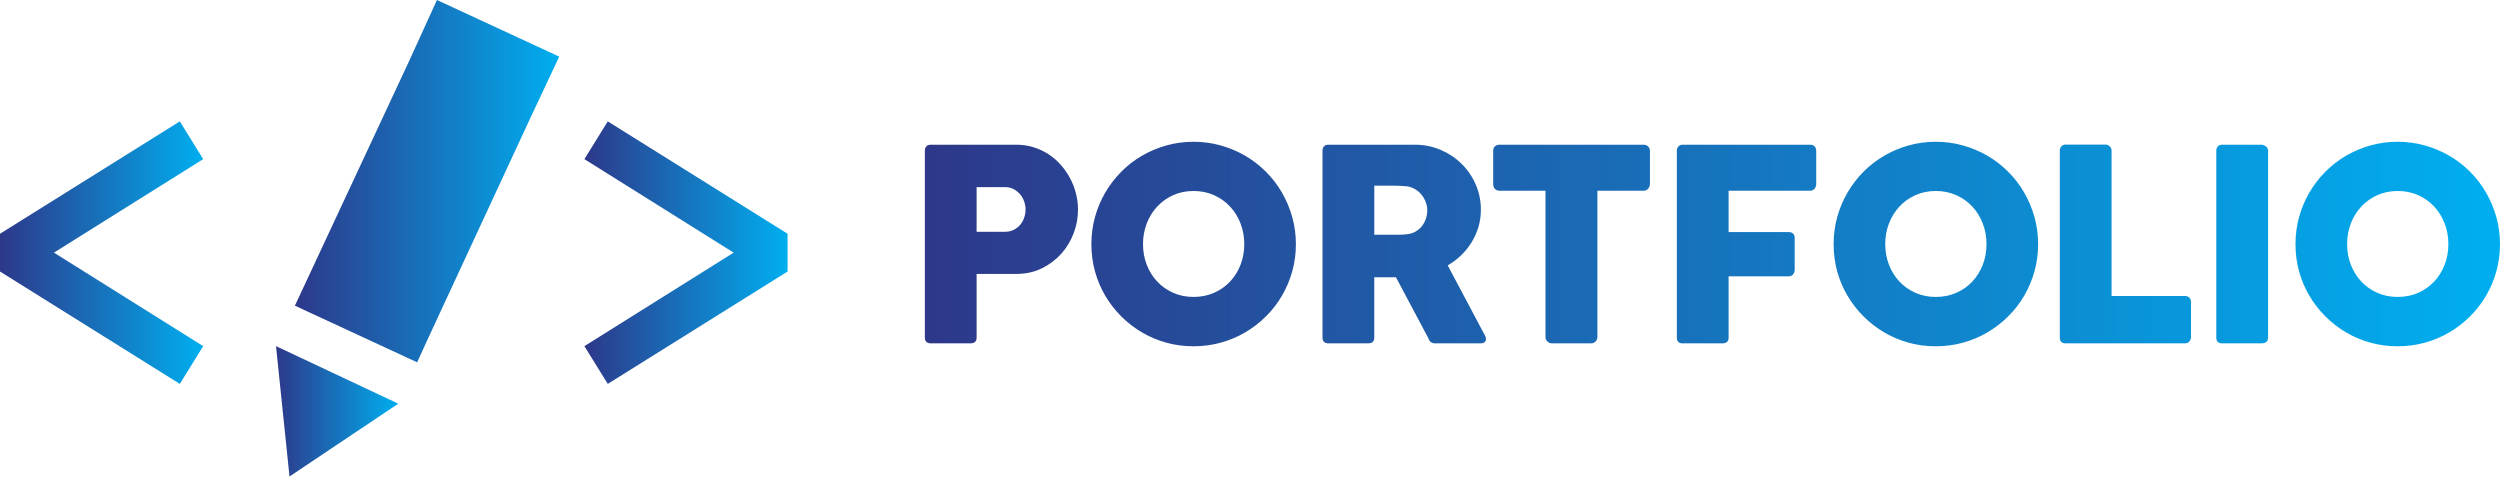
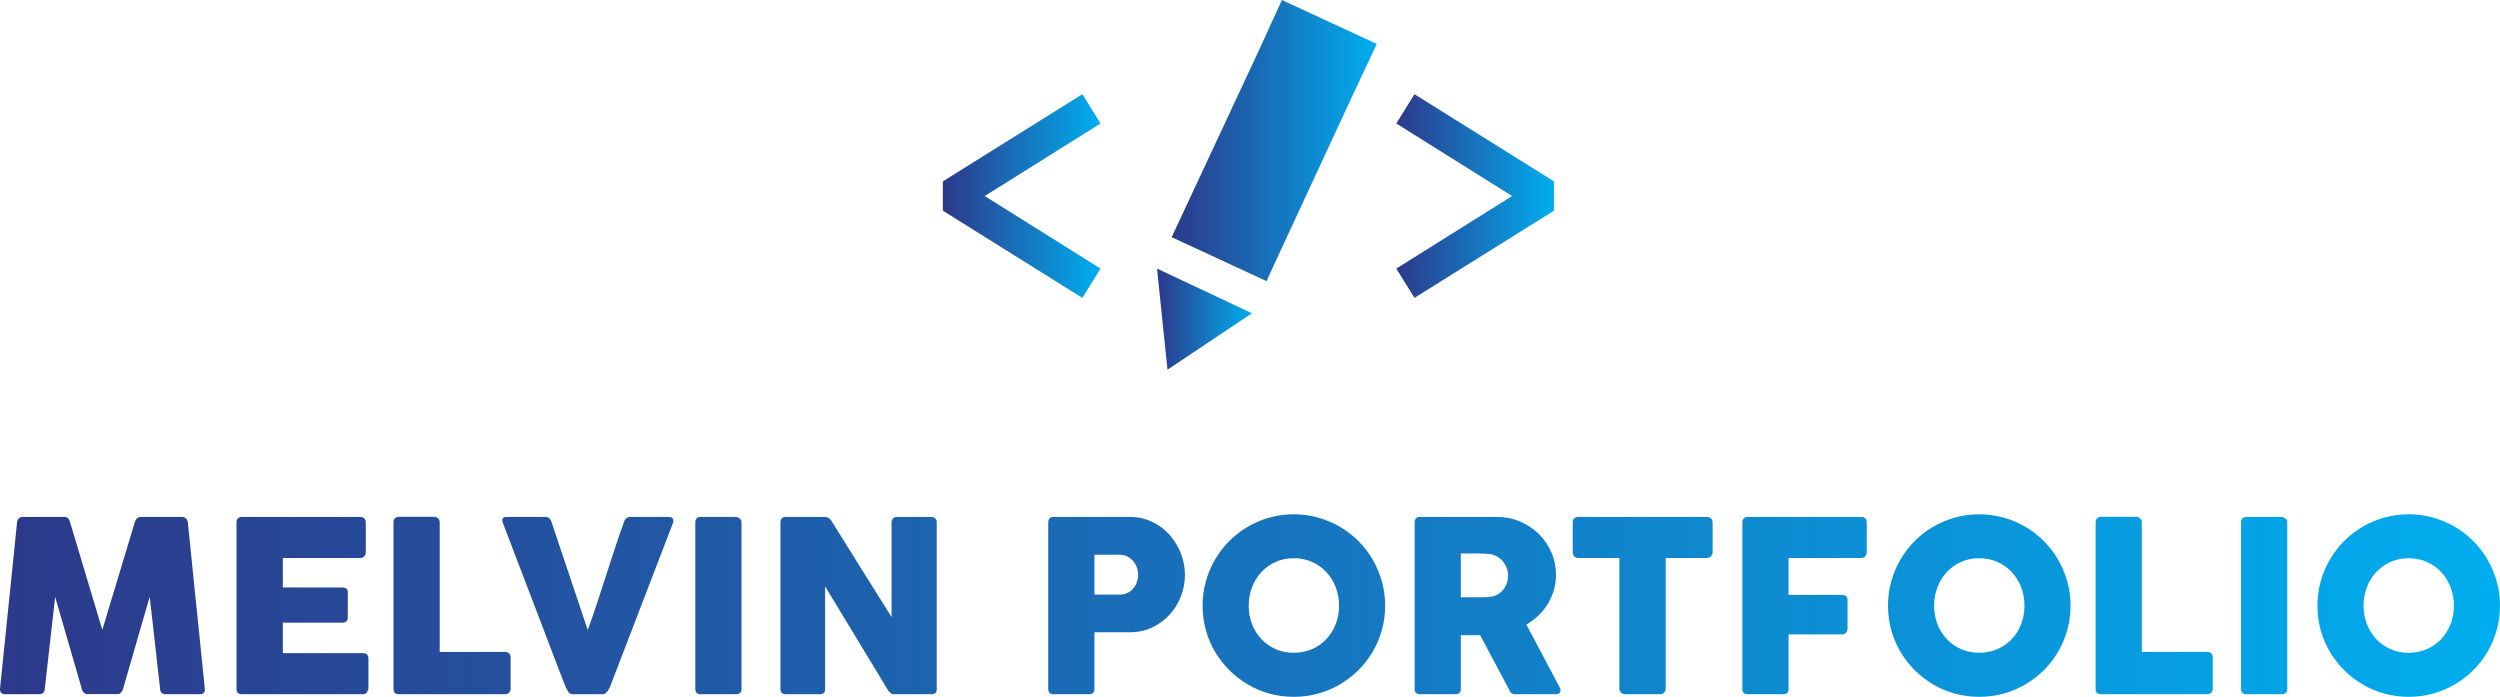
- <svg xmlns="http://www.w3.org/2000/svg" height="70.586" width="370.333" style="width: 370.333px; height: 70.586px; position: absolute; top: 50%; left: 50%; transform: translate(-50%, -50%) scale(1); z-index: 0; cursor: pointer;">
+ <svg xmlns="http://www.w3.org/2000/svg" height="97.556" width="350" style="width: 350px; height: 97.556px; position: absolute; top: 50%; left: 50%; transform: translate(-50%, -50%) scale(1); z-index: 0; cursor: pointer;">
  <defs id="SvgjsDefs1001">
    <linearGradient id="SvgjsLinearGradient1011">
      <stop id="SvgjsStop1012" stop-color="#2d388a" offset="0" />
      <stop id="SvgjsStop1013" stop-color="#00aeef" offset="1" />
    </linearGradient>
    <linearGradient id="SvgjsLinearGradient1014">
      <stop id="SvgjsStop1015" stop-color="#2d388a" offset="0" />
      <stop id="SvgjsStop1016" stop-color="#00aeef" offset="1" />
    </linearGradient>
  </defs>
-   <g id="SvgjsG1007" featurekey="e7LhAk-0" transform="matrix(1.331811,0,0,1.331811,-8.257229,-29.16666)" fill="url(#SvgjsLinearGradient1011)">
+   <g id="SvgjsG1007" featurekey="e7LhAk-0" transform="matrix(0.9766615,0,0,0.9766615,125.9447,-21.38889)" fill="url(#SvgjsLinearGradient1011)">
    <polygon points="26.2,35.4 6.2,47.9 6.2,52.1 26.2,64.6 28.8,60.4 12.2,50 28.8,39.6 " />
    <polygon points="71.2,39.6 87.8,50 71.2,60.4 73.8,64.6 93.8,52.1 93.8,47.9 73.8,35.4 " />
    <polygon points="51.7,28.7 39,55.9 52.6,62.2 53.6,60 65.2,35 68.4,28.2 54.8,21.9 " />
    <polygon points="38.4,74.9 50.5,66.8 36.9,60.4 " />
  </g>
-   <g id="SvgjsG1008" featurekey="Qg0WB5-0" transform="matrix(1.981465,0,0,1.981465,134.1863,11.23138)" fill="url(#SvgjsLinearGradient1014)">
-     <path d="M1.42 5.61 q0 -0.21 0.11 -0.335 t0.33 -0.125 l6.39 0 q0.69 0 1.3 0.19 t1.12 0.525 t0.92 0.8 t0.695 1.005 t0.435 1.135 t0.15 1.205 q0 0.9 -0.325 1.76 t-0.925 1.53 t-1.44 1.085 t-1.86 0.425 l-3.03 0 l0 4.76 q0 0.43 -0.46 0.43 l-2.97 0 q-0.2 0 -0.32 -0.105 t-0.12 -0.325 l0 -13.96 z M8.95 9.99 q0 -0.3 -0.105 -0.6 t-0.305 -0.535 t-0.485 -0.385 t-0.645 -0.15 l-2.12 0 l0 3.34 l2.12 0 q0.36 0 0.65 -0.145 t0.485 -0.375 t0.3 -0.53 t0.105 -0.62 z M17.73 12.58 q0 0.83 0.28 1.55 t0.785 1.255 t1.195 0.84 t1.52 0.305 t1.525 -0.305 t1.2 -0.84 t0.785 -1.255 t0.28 -1.55 q0 -0.82 -0.28 -1.545 t-0.785 -1.265 t-1.2 -0.85 t-1.525 -0.31 t-1.52 0.31 t-1.195 0.85 t-0.785 1.265 t-0.28 1.545 z M13.87 12.59 q0 -1.06 0.27 -2.035 t0.77 -1.83 t1.195 -1.555 t1.545 -1.195 t1.825 -0.77 t2.035 -0.275 q1.05 0 2.03 0.275 t1.83 0.77 t1.55 1.195 t1.195 1.555 t0.77 1.83 t0.275 2.035 t-0.275 2.035 t-0.77 1.82 t-1.195 1.54 t-1.55 1.195 t-1.83 0.77 t-2.03 0.27 q-1.06 0 -2.035 -0.27 t-1.825 -0.77 t-1.545 -1.195 t-1.195 -1.54 t-0.77 -1.82 t-0.27 -2.035 z M31.149 5.61 q0 -0.21 0.11 -0.335 t0.33 -0.125 l6.46 0 q1.03 0 1.93 0.385 t1.57 1.045 t1.055 1.545 t0.385 1.885 q0 0.68 -0.185 1.295 t-0.515 1.15 t-0.785 0.97 t-0.995 0.745 l2.57 4.84 q0.07 0.14 0.18 0.33 t0.11 0.33 q0 0.16 -0.105 0.245 t-0.285 0.085 l-3.43 0 q-0.17 0 -0.305 -0.1 t-0.175 -0.27 l-2.43 -4.57 l-1.62 0 l0 4.51 q0 0.43 -0.46 0.43 l-2.97 0 q-0.2 0 -0.32 -0.105 t-0.12 -0.325 l0 -13.96 z M38.98 10.05 q0 -0.3 -0.11 -0.6 t-0.31 -0.55 t-0.48 -0.42 t-0.62 -0.22 q-0.28 -0.02 -0.525 -0.035 t-0.535 -0.015 l-1.38 0 l0 3.67 l1.84 0 q0.18 0 0.32 -0.01 t0.31 -0.03 q0.35 -0.04 0.63 -0.205 t0.47 -0.41 t0.29 -0.55 t0.1 -0.625 z M43.909 5.59 q0 -0.2 0.135 -0.32 t0.335 -0.12 l10.77 0 q0.18 0 0.32 0.11 t0.16 0.33 l0 2.49 q0 0.18 -0.125 0.345 t-0.355 0.165 l-3.45 0 l0 10.94 q0 0.18 -0.13 0.325 t-0.34 0.145 l-2.94 0 q-0.17 0 -0.32 -0.135 t-0.15 -0.335 l0 -10.94 l-3.44 0 q-0.2 0 -0.335 -0.13 t-0.135 -0.38 l0 -2.49 z M57.639 5.61 q0 -0.21 0.115 -0.33 t0.275 -0.13 l9.57 0 q0.23 0 0.345 0.13 t0.115 0.35 l0 2.48 q0 0.17 -0.12 0.325 t-0.35 0.155 l-6.08 0 l0 3.09 l4.49 0 q0.19 0 0.32 0.105 t0.13 0.335 l0 2.39 q0 0.17 -0.115 0.325 t-0.315 0.155 l-4.51 0 l0 4.58 q0 0.43 -0.46 0.43 l-3.05 0 q-0.36 -0.05 -0.36 -0.42 l0 -13.97 z M73.219 12.58 q0 0.83 0.28 1.55 t0.785 1.255 t1.195 0.84 t1.52 0.305 t1.525 -0.305 t1.2 -0.84 t0.785 -1.255 t0.28 -1.55 q0 -0.82 -0.28 -1.545 t-0.785 -1.265 t-1.2 -0.85 t-1.525 -0.31 t-1.52 0.31 t-1.195 0.85 t-0.785 1.265 t-0.28 1.545 z M69.359 12.59 q0 -1.06 0.27 -2.035 t0.77 -1.83 t1.195 -1.555 t1.545 -1.195 t1.825 -0.77 t2.035 -0.275 q1.05 0 2.03 0.275 t1.83 0.77 t1.55 1.195 t1.195 1.555 t0.77 1.83 t0.275 2.035 t-0.275 2.035 t-0.77 1.82 t-1.195 1.54 t-1.55 1.195 t-1.83 0.77 t-2.03 0.27 q-1.06 0 -2.035 -0.27 t-1.825 -0.77 t-1.545 -1.195 t-1.195 -1.54 t-0.77 -1.82 t-0.27 -2.035 z M86.269 5.58 q0 -0.18 0.12 -0.31 t0.33 -0.13 l2.96 0 q0.17 0 0.31 0.12 t0.15 0.32 l0 10.88 l5.5 0 q0.18 0 0.31 0.12 t0.13 0.33 l0 2.63 q0 0.17 -0.115 0.31 t-0.325 0.15 l-8.93 0 q-0.44 0 -0.44 -0.44 l0 -13.98 z M97.968 5.59 q0 -0.18 0.11 -0.31 t0.33 -0.13 l2.94 0 q0.15 0 0.32 0.12 t0.17 0.32 l0 13.97 q0 0.44 -0.49 0.44 l-2.94 0 q-0.44 0 -0.44 -0.44 l0 -13.97 z M107.748 12.58 q0 0.83 0.28 1.55 t0.785 1.255 t1.195 0.84 t1.52 0.305 t1.525 -0.305 t1.2 -0.84 t0.785 -1.255 t0.28 -1.55 q0 -0.82 -0.28 -1.545 t-0.785 -1.265 t-1.2 -0.85 t-1.525 -0.31 t-1.52 0.31 t-1.195 0.85 t-0.785 1.265 t-0.28 1.545 z M103.888 12.59 q0 -1.06 0.27 -2.035 t0.77 -1.83 t1.195 -1.555 t1.545 -1.195 t1.825 -0.77 t2.035 -0.275 q1.05 0 2.03 0.275 t1.83 0.77 t1.55 1.195 t1.195 1.555 t0.77 1.83 t0.275 2.035 t-0.275 2.035 t-0.77 1.82 t-1.195 1.54 t-1.55 1.195 t-1.83 0.77 t-2.03 0.27 q-1.06 0 -2.035 -0.27 t-1.825 -0.77 t-1.545 -1.195 t-1.195 -1.54 t-0.77 -1.82 t-0.27 -2.035 z" />
+   <g id="SvgjsG1008" featurekey="Qg0WB5-0" transform="matrix(1.671442,0,0,1.671442,-1.688159,63.75979)" fill="url(#SvgjsLinearGradient1014)">
+     <path d="M2.44 5.59 q0.02 -0.18 0.14 -0.31 t0.34 -0.13 l3.46 0 q0.37 0 0.48 0.38 l2.72 9.08 l2.74 -9.08 q0.14 -0.38 0.51 -0.38 l3.42 0 q0.18 0 0.325 0.125 t0.165 0.315 q0.35 3.52 0.715 6.985 t0.715 6.985 l0 0.05 q0 0.39 -0.44 0.39 l-2.83 0 q-0.46 0 -0.48 -0.44 l-0.87 -7.73 l-2.25 7.78 q-0.02 0.1 -0.145 0.24 t-0.245 0.14 l-2.63 0 q-0.12 0 -0.255 -0.135 t-0.145 -0.245 l-2.25 -7.76 l-0.87 7.71 q-0.02 0.44 -0.49 0.44 l-2.83 0 q-0.43 0 -0.43 -0.44 z M20.82 5.61 q0 -0.21 0.115 -0.335 t0.325 -0.125 l9.93 0 q0.22 0 0.34 0.13 t0.12 0.35 l0 2.48 q0 0.17 -0.12 0.325 t-0.35 0.155 l-6.48 0 l0 2.47 l5 0 q0.19 0 0.315 0.09 t0.125 0.3 l0 2.16 q0 0.14 -0.11 0.27 t-0.32 0.13 l-5.01 0 l0 2.55 l6.72 0 q0.45 0 0.45 0.46 l0 2.52 q0 0.1 -0.08 0.18 q-0.04 0.28 -0.41 0.28 l-10.12 0 q-0.2 0 -0.32 -0.105 t-0.12 -0.325 l0 -13.96 z M33.97 5.58 q0 -0.18 0.12 -0.31 t0.33 -0.13 l2.96 0 q0.17 0 0.31 0.12 t0.15 0.32 l0 10.88 l5.5 0 q0.18 0 0.31 0.12 t0.13 0.33 l0 2.63 q0 0.17 -0.115 0.31 t-0.325 0.15 l-8.93 0 q-0.44 0 -0.44 -0.44 l0 -13.98 z M48.6 19.79 q-0.11 -0.18 -0.195 -0.37 t-0.165 -0.39 l-5.13 -13.43 q0 -0.05 -0.015 -0.09 t-0.015 -0.08 q0 -0.28 0.37 -0.28 l3.22 0 q0.38 0 0.52 0.38 l3.05 9.1 q0.41 -1.14 0.785 -2.275 t0.74 -2.275 t0.74 -2.275 t0.785 -2.275 q0.14 -0.38 0.55 -0.38 l3.15 0 q0.23 0 0.325 0.085 t0.095 0.225 q0 0.08 -0.01 0.11 l0 0.03 l-5.16 13.43 q-0.05 0.14 -0.12 0.31 t-0.16 0.315 t-0.21 0.245 t-0.27 0.1 l-2.47 0 q-0.31 0 -0.41 -0.21 z M59.25 5.59 q0 -0.18 0.11 -0.31 t0.33 -0.13 l2.94 0 q0.15 0 0.32 0.12 t0.17 0.32 l0 13.97 q0 0.44 -0.49 0.44 l-2.94 0 q-0.44 0 -0.44 -0.44 l0 -13.97 z M66.38 5.59 q0 -0.18 0.11 -0.31 t0.33 -0.13 l3.27 0 q0.14 0 0.29 0.07 t0.26 0.24 q1.27 2.05 2.52 4.04 t2.53 4.04 l0 -8.01 q0.04 -0.18 0.16 -0.28 t0.28 -0.1 l2.85 0 q0.21 0 0.35 0.115 t0.14 0.325 l0 14.02 q0 0.2 -0.12 0.295 t-0.33 0.095 l-3.19 0 q-0.13 0 -0.23 -0.09 t-0.21 -0.24 q-1.33 -2.2 -2.63 -4.35 t-2.64 -4.35 l0 8.59 q0 0.22 -0.1 0.33 t-0.36 0.11 l-2.84 0 q-0.23 0 -0.335 -0.125 t-0.105 -0.305 l0 -13.98 z M88.81 5.61 q0 -0.21 0.11 -0.335 t0.33 -0.125 l6.39 0 q0.69 0 1.3 0.19 t1.12 0.525 t0.92 0.8 t0.695 1.005 t0.435 1.135 t0.15 1.205 q0 0.9 -0.325 1.76 t-0.925 1.53 t-1.44 1.085 t-1.86 0.425 l-3.03 0 l0 4.76 q0 0.43 -0.46 0.43 l-2.97 0 q-0.2 0 -0.32 -0.105 t-0.12 -0.325 l0 -13.96 z M96.34 9.99 q0 -0.3 -0.105 -0.6 t-0.305 -0.535 t-0.485 -0.385 t-0.645 -0.15 l-2.12 0 l0 3.34 l2.12 0 q0.36 0 0.65 -0.145 t0.485 -0.375 t0.3 -0.53 t0.105 -0.62 z M105.6 12.58 q0 0.83 0.28 1.55 t0.785 1.255 t1.195 0.84 t1.52 0.305 t1.525 -0.305 t1.2 -0.84 t0.785 -1.255 t0.28 -1.55 q0 -0.82 -0.28 -1.545 t-0.785 -1.265 t-1.2 -0.85 t-1.525 -0.31 t-1.52 0.31 t-1.195 0.85 t-0.785 1.265 t-0.28 1.545 z M101.74 12.59 q0 -1.06 0.27 -2.035 t0.77 -1.83 t1.195 -1.555 t1.545 -1.195 t1.825 -0.77 t2.035 -0.275 q1.05 0 2.03 0.275 t1.83 0.77 t1.55 1.195 t1.195 1.555 t0.77 1.83 t0.275 2.035 t-0.275 2.035 t-0.77 1.82 t-1.195 1.54 t-1.55 1.195 t-1.83 0.77 t-2.03 0.27 q-1.06 0 -2.035 -0.27 t-1.825 -0.77 t-1.545 -1.195 t-1.195 -1.54 t-0.77 -1.82 t-0.27 -2.035 z M119.5 5.61 q0 -0.21 0.11 -0.335 t0.33 -0.125 l6.46 0 q1.03 0 1.93 0.385 t1.57 1.045 t1.055 1.545 t0.385 1.885 q0 0.68 -0.185 1.295 t-0.515 1.15 t-0.785 0.97 t-0.995 0.745 l2.57 4.84 q0.07 0.14 0.18 0.33 t0.11 0.33 q0 0.16 -0.105 0.245 t-0.285 0.085 l-3.43 0 q-0.17 0 -0.305 -0.1 t-0.175 -0.27 l-2.43 -4.57 l-1.62 0 l0 4.51 q0 0.43 -0.46 0.43 l-2.97 0 q-0.2 0 -0.32 -0.105 t-0.12 -0.325 l0 -13.96 z M127.33 10.05 q0 -0.3 -0.11 -0.6 t-0.31 -0.55 t-0.48 -0.42 t-0.62 -0.22 q-0.28 -0.02 -0.525 -0.035 t-0.535 -0.015 l-1.38 0 l0 3.67 l1.84 0 q0.18 0 0.32 -0.01 t0.31 -0.03 q0.35 -0.04 0.63 -0.205 t0.47 -0.41 t0.29 -0.55 t0.1 -0.625 z M132.74 5.59 q0 -0.2 0.135 -0.32 t0.335 -0.12 l10.77 0 q0.18 0 0.32 0.11 t0.16 0.33 l0 2.49 q0 0.18 -0.125 0.345 t-0.355 0.165 l-3.45 0 l0 10.94 q0 0.18 -0.13 0.325 t-0.34 0.145 l-2.94 0 q-0.17 0 -0.32 -0.135 t-0.15 -0.335 l0 -10.94 l-3.44 0 q-0.2 0 -0.335 -0.13 t-0.135 -0.38 l0 -2.49 z M146.95 5.61 q0 -0.21 0.115 -0.33 t0.275 -0.13 l9.57 0 q0.23 0 0.345 0.13 t0.115 0.35 l0 2.48 q0 0.17 -0.12 0.325 t-0.35 0.155 l-6.08 0 l0 3.09 l4.49 0 q0.19 0 0.32 0.105 t0.13 0.335 l0 2.39 q0 0.17 -0.115 0.325 t-0.315 0.155 l-4.51 0 l0 4.58 q0 0.43 -0.46 0.43 l-3.05 0 q-0.36 -0.05 -0.36 -0.42 l0 -13.97 z M163.01 12.58 q0 0.83 0.28 1.55 t0.785 1.255 t1.195 0.84 t1.52 0.305 t1.525 -0.305 t1.2 -0.84 t0.785 -1.255 t0.28 -1.55 q0 -0.82 -0.28 -1.545 t-0.785 -1.265 t-1.2 -0.85 t-1.525 -0.31 t-1.52 0.31 t-1.195 0.85 t-0.785 1.265 t-0.28 1.545 z M159.15 12.59 q0 -1.06 0.27 -2.035 t0.77 -1.83 t1.195 -1.555 t1.545 -1.195 t1.825 -0.77 t2.035 -0.275 q1.05 0 2.03 0.275 t1.83 0.77 t1.55 1.195 t1.195 1.555 t0.77 1.83 t0.275 2.035 t-0.275 2.035 t-0.77 1.82 t-1.195 1.54 t-1.55 1.195 t-1.83 0.77 t-2.03 0.27 q-1.06 0 -2.035 -0.27 t-1.825 -0.77 t-1.545 -1.195 t-1.195 -1.54 t-0.77 -1.82 t-0.27 -2.035 z M176.54 5.58 q0 -0.18 0.12 -0.31 t0.33 -0.13 l2.96 0 q0.17 0 0.31 0.12 t0.15 0.32 l0 10.88 l5.5 0 q0.18 0 0.31 0.12 t0.13 0.33 l0 2.63 q0 0.17 -0.115 0.31 t-0.325 0.15 l-8.93 0 q-0.44 0 -0.44 -0.44 l0 -13.98 z M188.72 5.59 q0 -0.18 0.11 -0.31 t0.33 -0.13 l2.94 0 q0.15 0 0.32 0.12 t0.17 0.32 l0 13.97 q0 0.44 -0.49 0.44 l-2.94 0 q-0.44 0 -0.44 -0.44 l0 -13.97 z M198.98 12.58 q0 0.83 0.28 1.55 t0.785 1.255 t1.195 0.84 t1.52 0.305 t1.525 -0.305 t1.2 -0.84 t0.785 -1.255 t0.28 -1.55 q0 -0.82 -0.28 -1.545 t-0.785 -1.265 t-1.2 -0.85 t-1.525 -0.31 t-1.52 0.31 t-1.195 0.85 t-0.785 1.265 t-0.28 1.545 z M195.12 12.59 q0 -1.06 0.27 -2.035 t0.77 -1.83 t1.195 -1.555 t1.545 -1.195 t1.825 -0.77 t2.035 -0.275 q1.05 0 2.03 0.275 t1.83 0.77 t1.55 1.195 t1.195 1.555 t0.77 1.83 t0.275 2.035 t-0.275 2.035 t-0.77 1.82 t-1.195 1.54 t-1.55 1.195 t-1.83 0.77 t-2.03 0.27 q-1.06 0 -2.035 -0.27 t-1.825 -0.77 t-1.545 -1.195 t-1.195 -1.54 t-0.77 -1.82 t-0.27 -2.035 z" />
  </g>
</svg>
